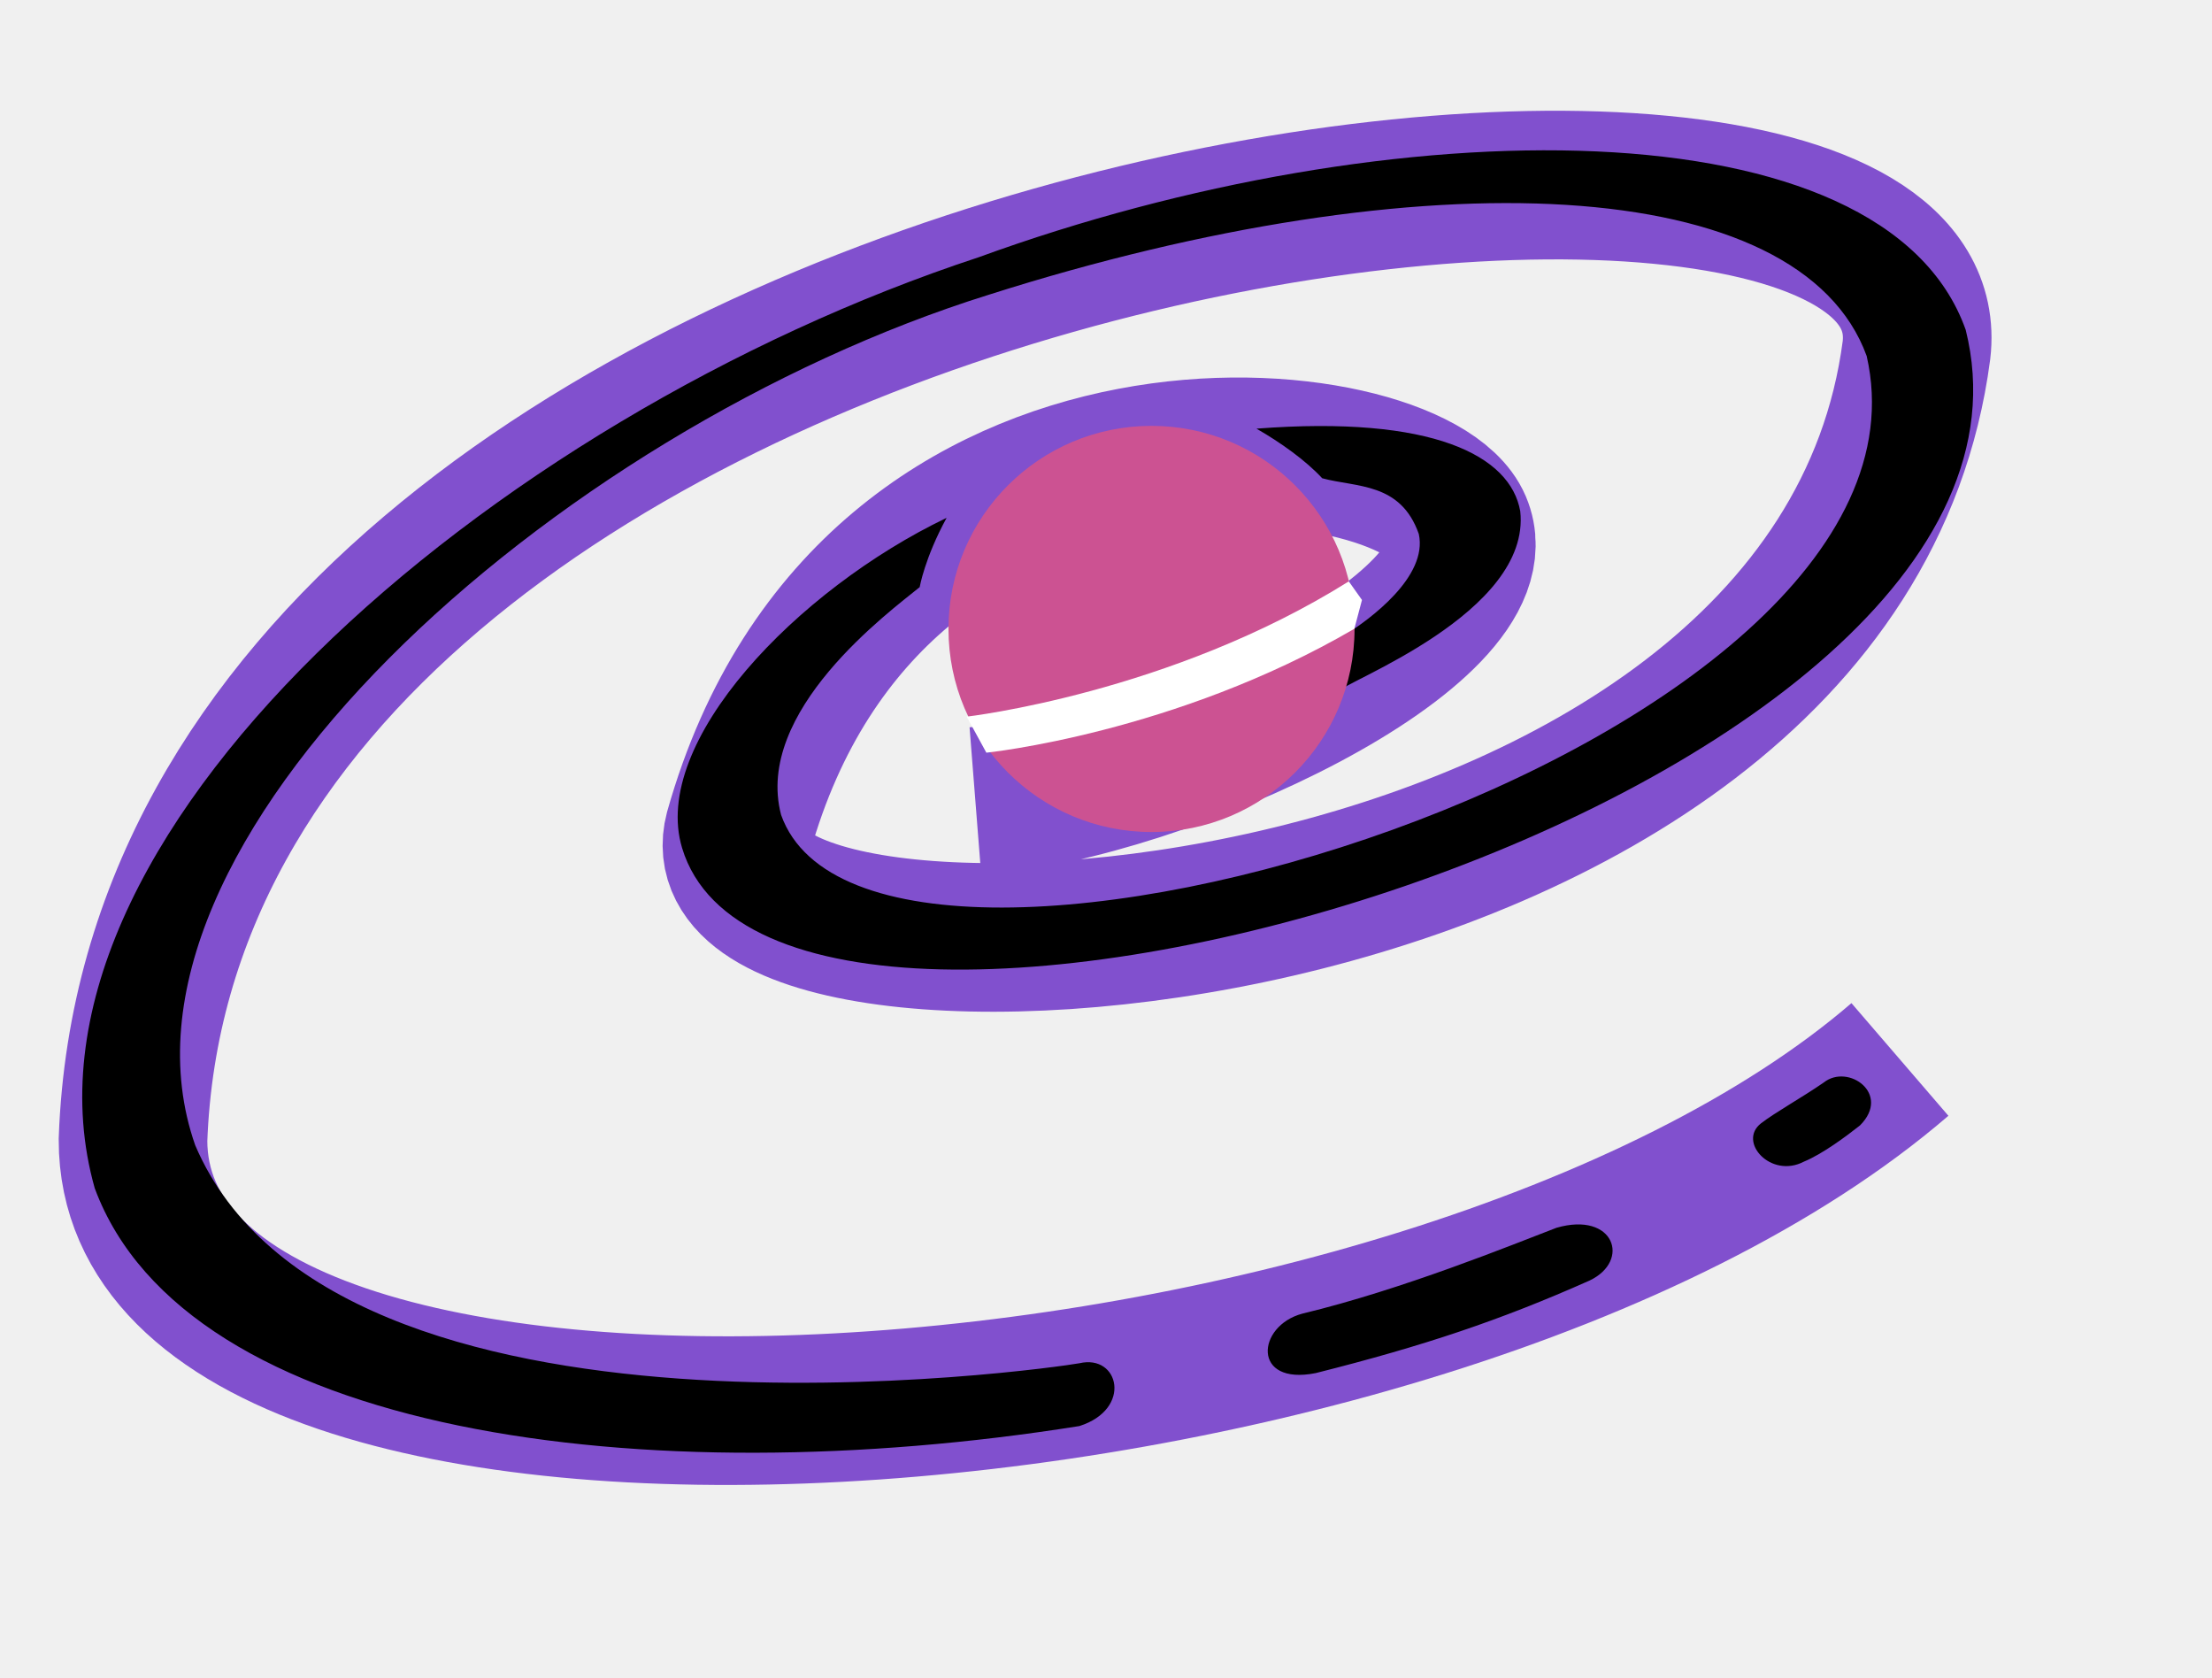
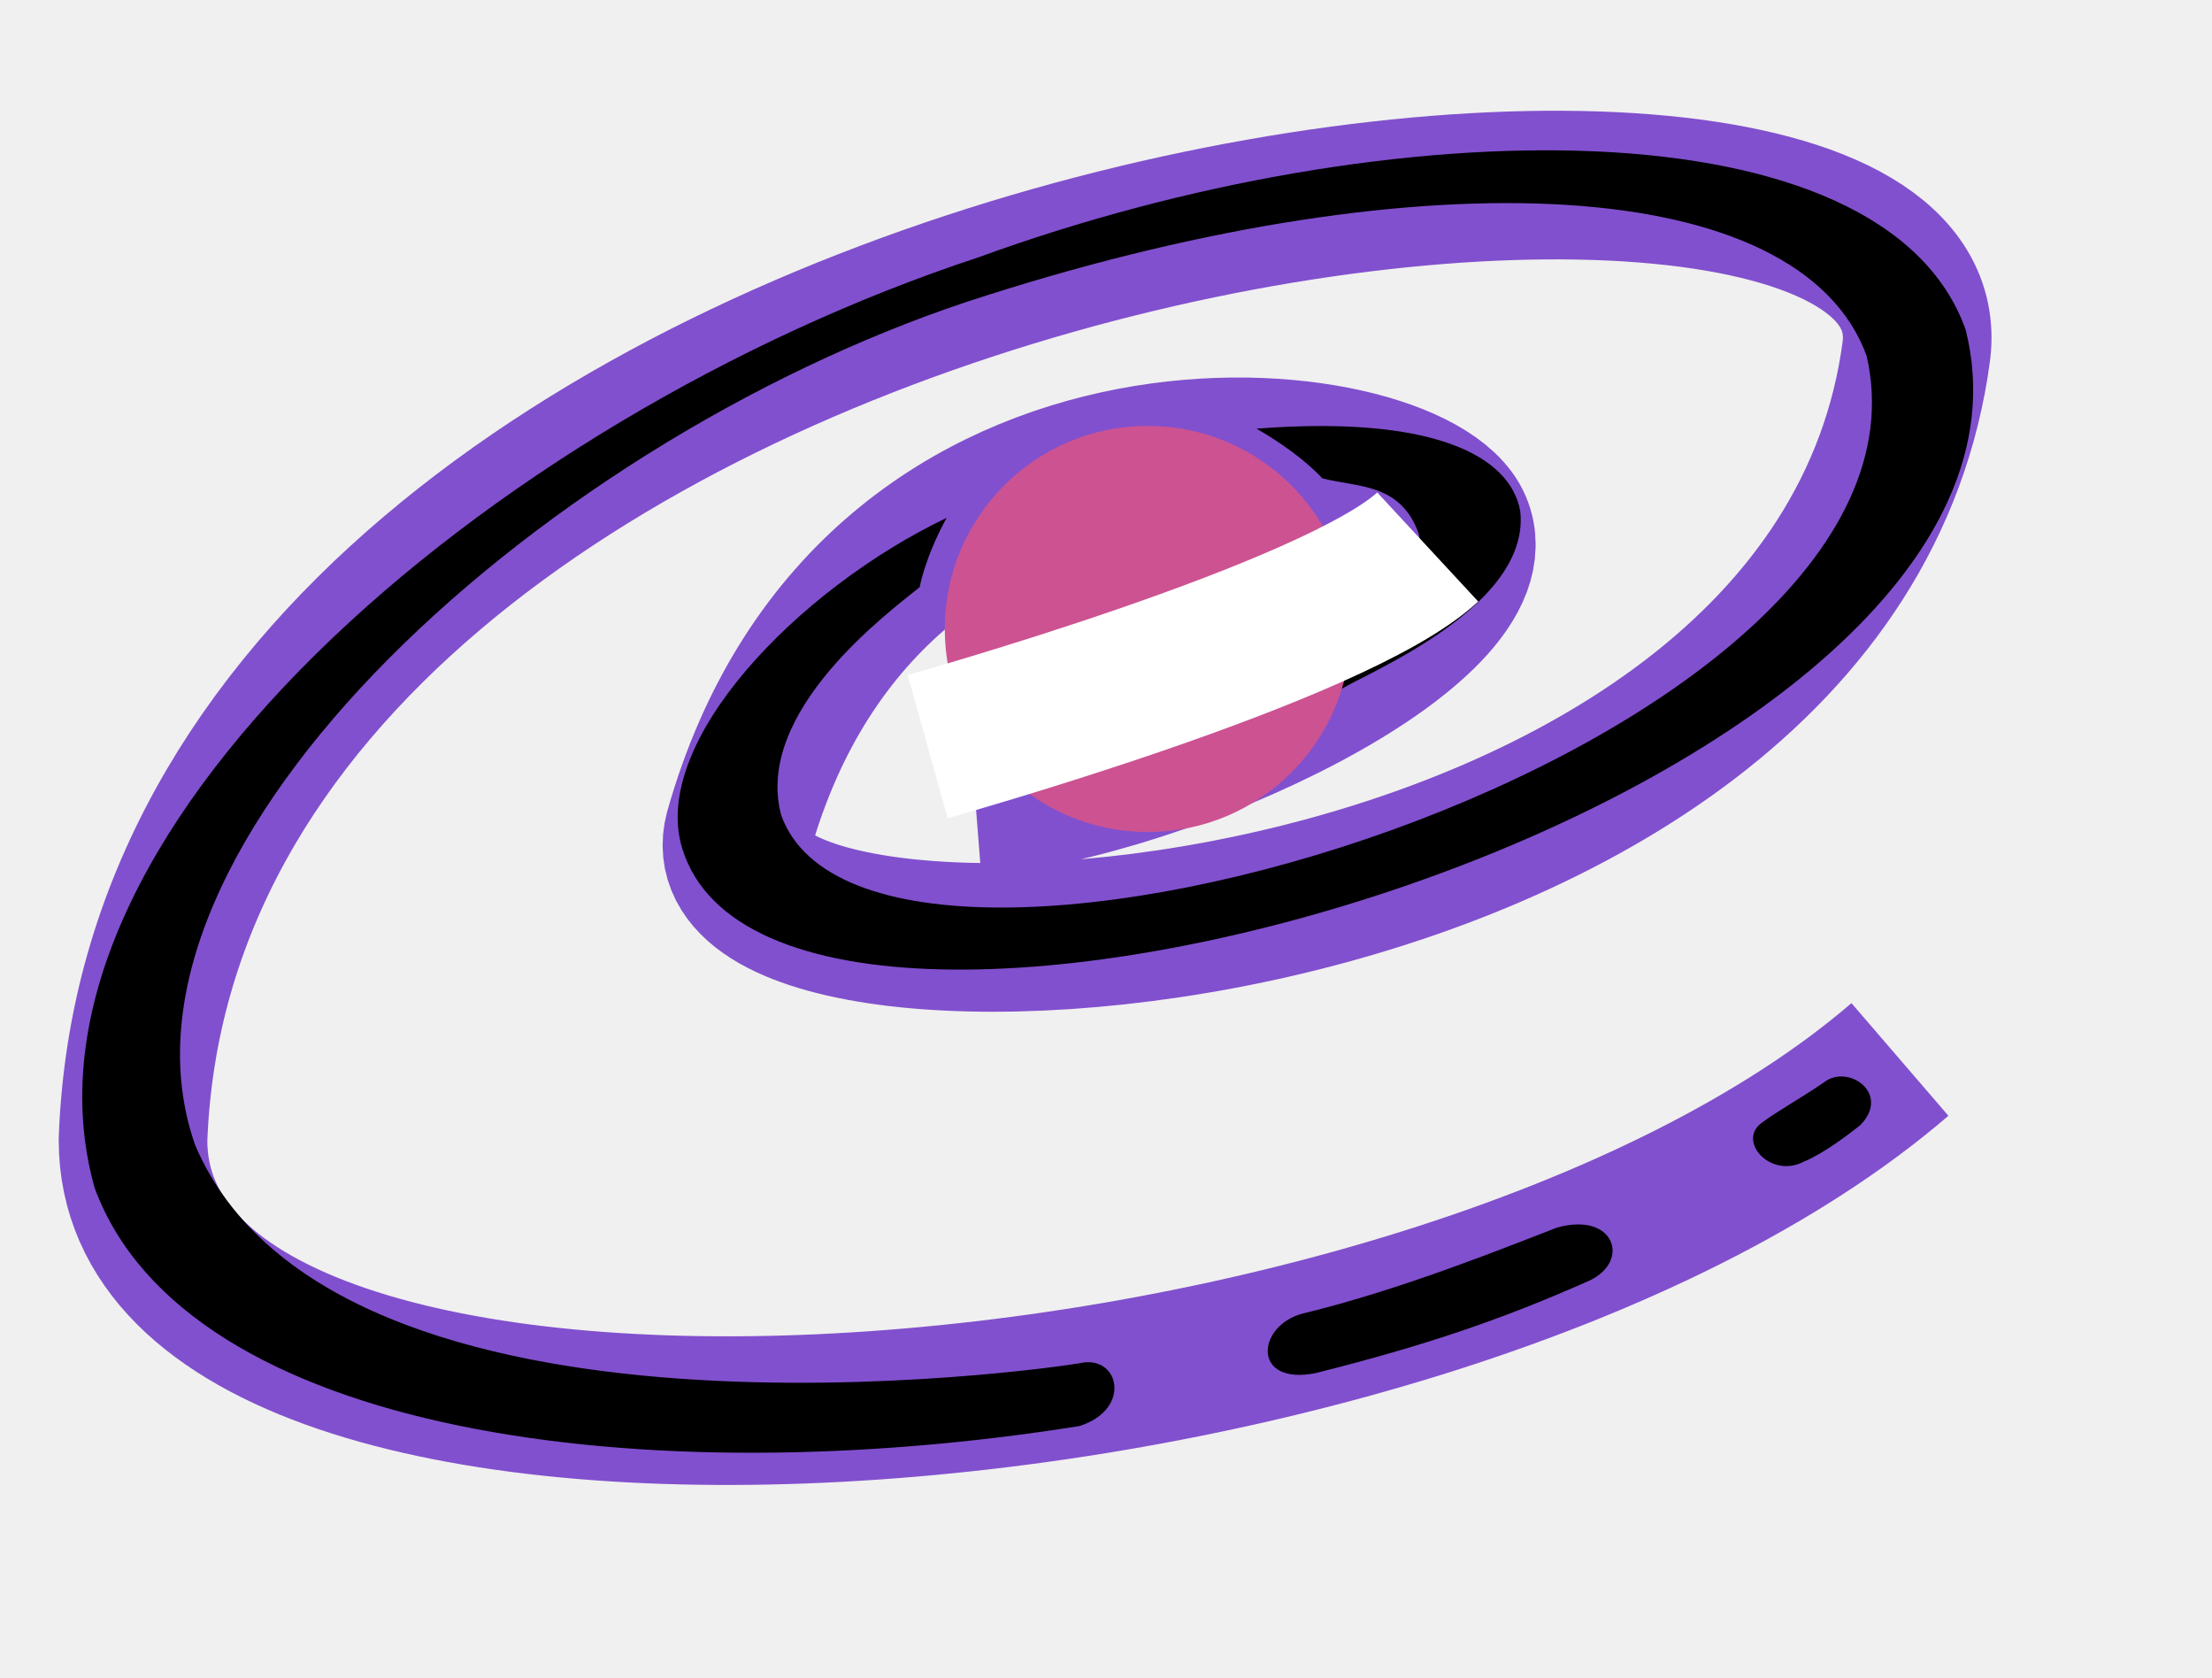
<svg xmlns="http://www.w3.org/2000/svg" version="1.1" id="Layer_1" x="0px" y="0px" viewBox="0 0 1190.8 903" style="enable-background:new 0 0 1190.8 903;" xml:space="preserve">
  <style type="text/css">
	.st0{fill:none;stroke:#8150CE;stroke-width:80;stroke-miterlimit:10;}
	.st1{fill-rule:evenodd;clip-rule:evenodd;}
	.st2{fill-rule:evenodd;clip-rule:evenodd;fill:#CC5292;}
	.st3{fill-rule:evenodd;clip-rule:evenodd;fill:#FFFFFF;}
+ 	.st4{fill:none;stroke:#FFFFFF;stroke-width:80;stroke-miterlimit:10;}
</style>
  <path class="st0" d="M525.1,431.3c102.6-8.1,283.1-93,259.5-148.5s-314.9-90.6-386.9,164.7c-29,110.3,589.7,79.1,634-259  c23-195.3-942.1-75.4-960.1,425.1c0,221.6,695.4,176.8,951.2-43.4" />
  <path class="st1" d="M495.1,316c0,0,2.7-15.7,14.5-37.3C428.9,317.4,350,399.6,367.2,456.4c52.6,173.9,754.3-26.2,691-278.9  C1014.5,54.4,748.8,57.6,527,138.4C263.2,225.2-1.6,453.5,51,639.5c49.2,132.8,296.4,165.2,530.1,128c28.6-9.1,21.4-38.8,0-33.8  c-14.9,2.7-400.9,58.5-476-117.3c-56.9-161.9,193-384.7,427.3-457.8c234.3-74.5,436.7-65.4,472.5,33c48.3,211.9-534.9,386-584.4,247  C405.8,382.8,478.8,329.3,495.1,316z M837.9,660.8c-23.5,9-82.7,33.2-136.8,46.2c-24.7,6.6-27.3,38.9,7.2,32  c58.4-14.7,99.5-28.5,147.4-49.8C878.1,678.6,869,651.8,837.9,660.8z M981.8,582.6c-11.7,8.1-26.2,16.1-33.8,22  c-12.7,9.9,5.3,29.9,23.1,20.6c10-4.1,23-13.8,30.2-19.5C1018.3,588.7,994.9,572.2,981.8,582.6z M720.9,372l3.3-30.4  c13.1-8.2,44.6-31.2,39.6-54.2c-9.8-27.9-33.6-25-52-30c-8.9-9.6-22.3-19.2-35.4-26.7c95.1-7.3,136.7,14.6,142,44.4  C824.5,330.1,722.4,367.4,720.9,372z" />
-   <circle class="st2" cx="619.9" cy="338.5" r="109.3" />
-   <path class="st3" d="M520.4,385.7c0,0,109.7-12.6,205.7-72.8l7.1,10l-4.1,15.5C632.6,394.7,531,405.1,531,405.1L520.4,385.7z" />
+   <circle class="st2" cx="617.9" cy="338.5" r="109.3" />
+   <path class="st3" d="M733.7,335.1c-70.8,48.8-209,71.7-209,71.7l-10.6-19.4c0,0,120.3-16.9,216.3-77.1L733.7,335.1z" />
+   <path class="st4" d="M499.4,401.8c0,0,219.2-61.1,269.2-107.4" />
</svg>
